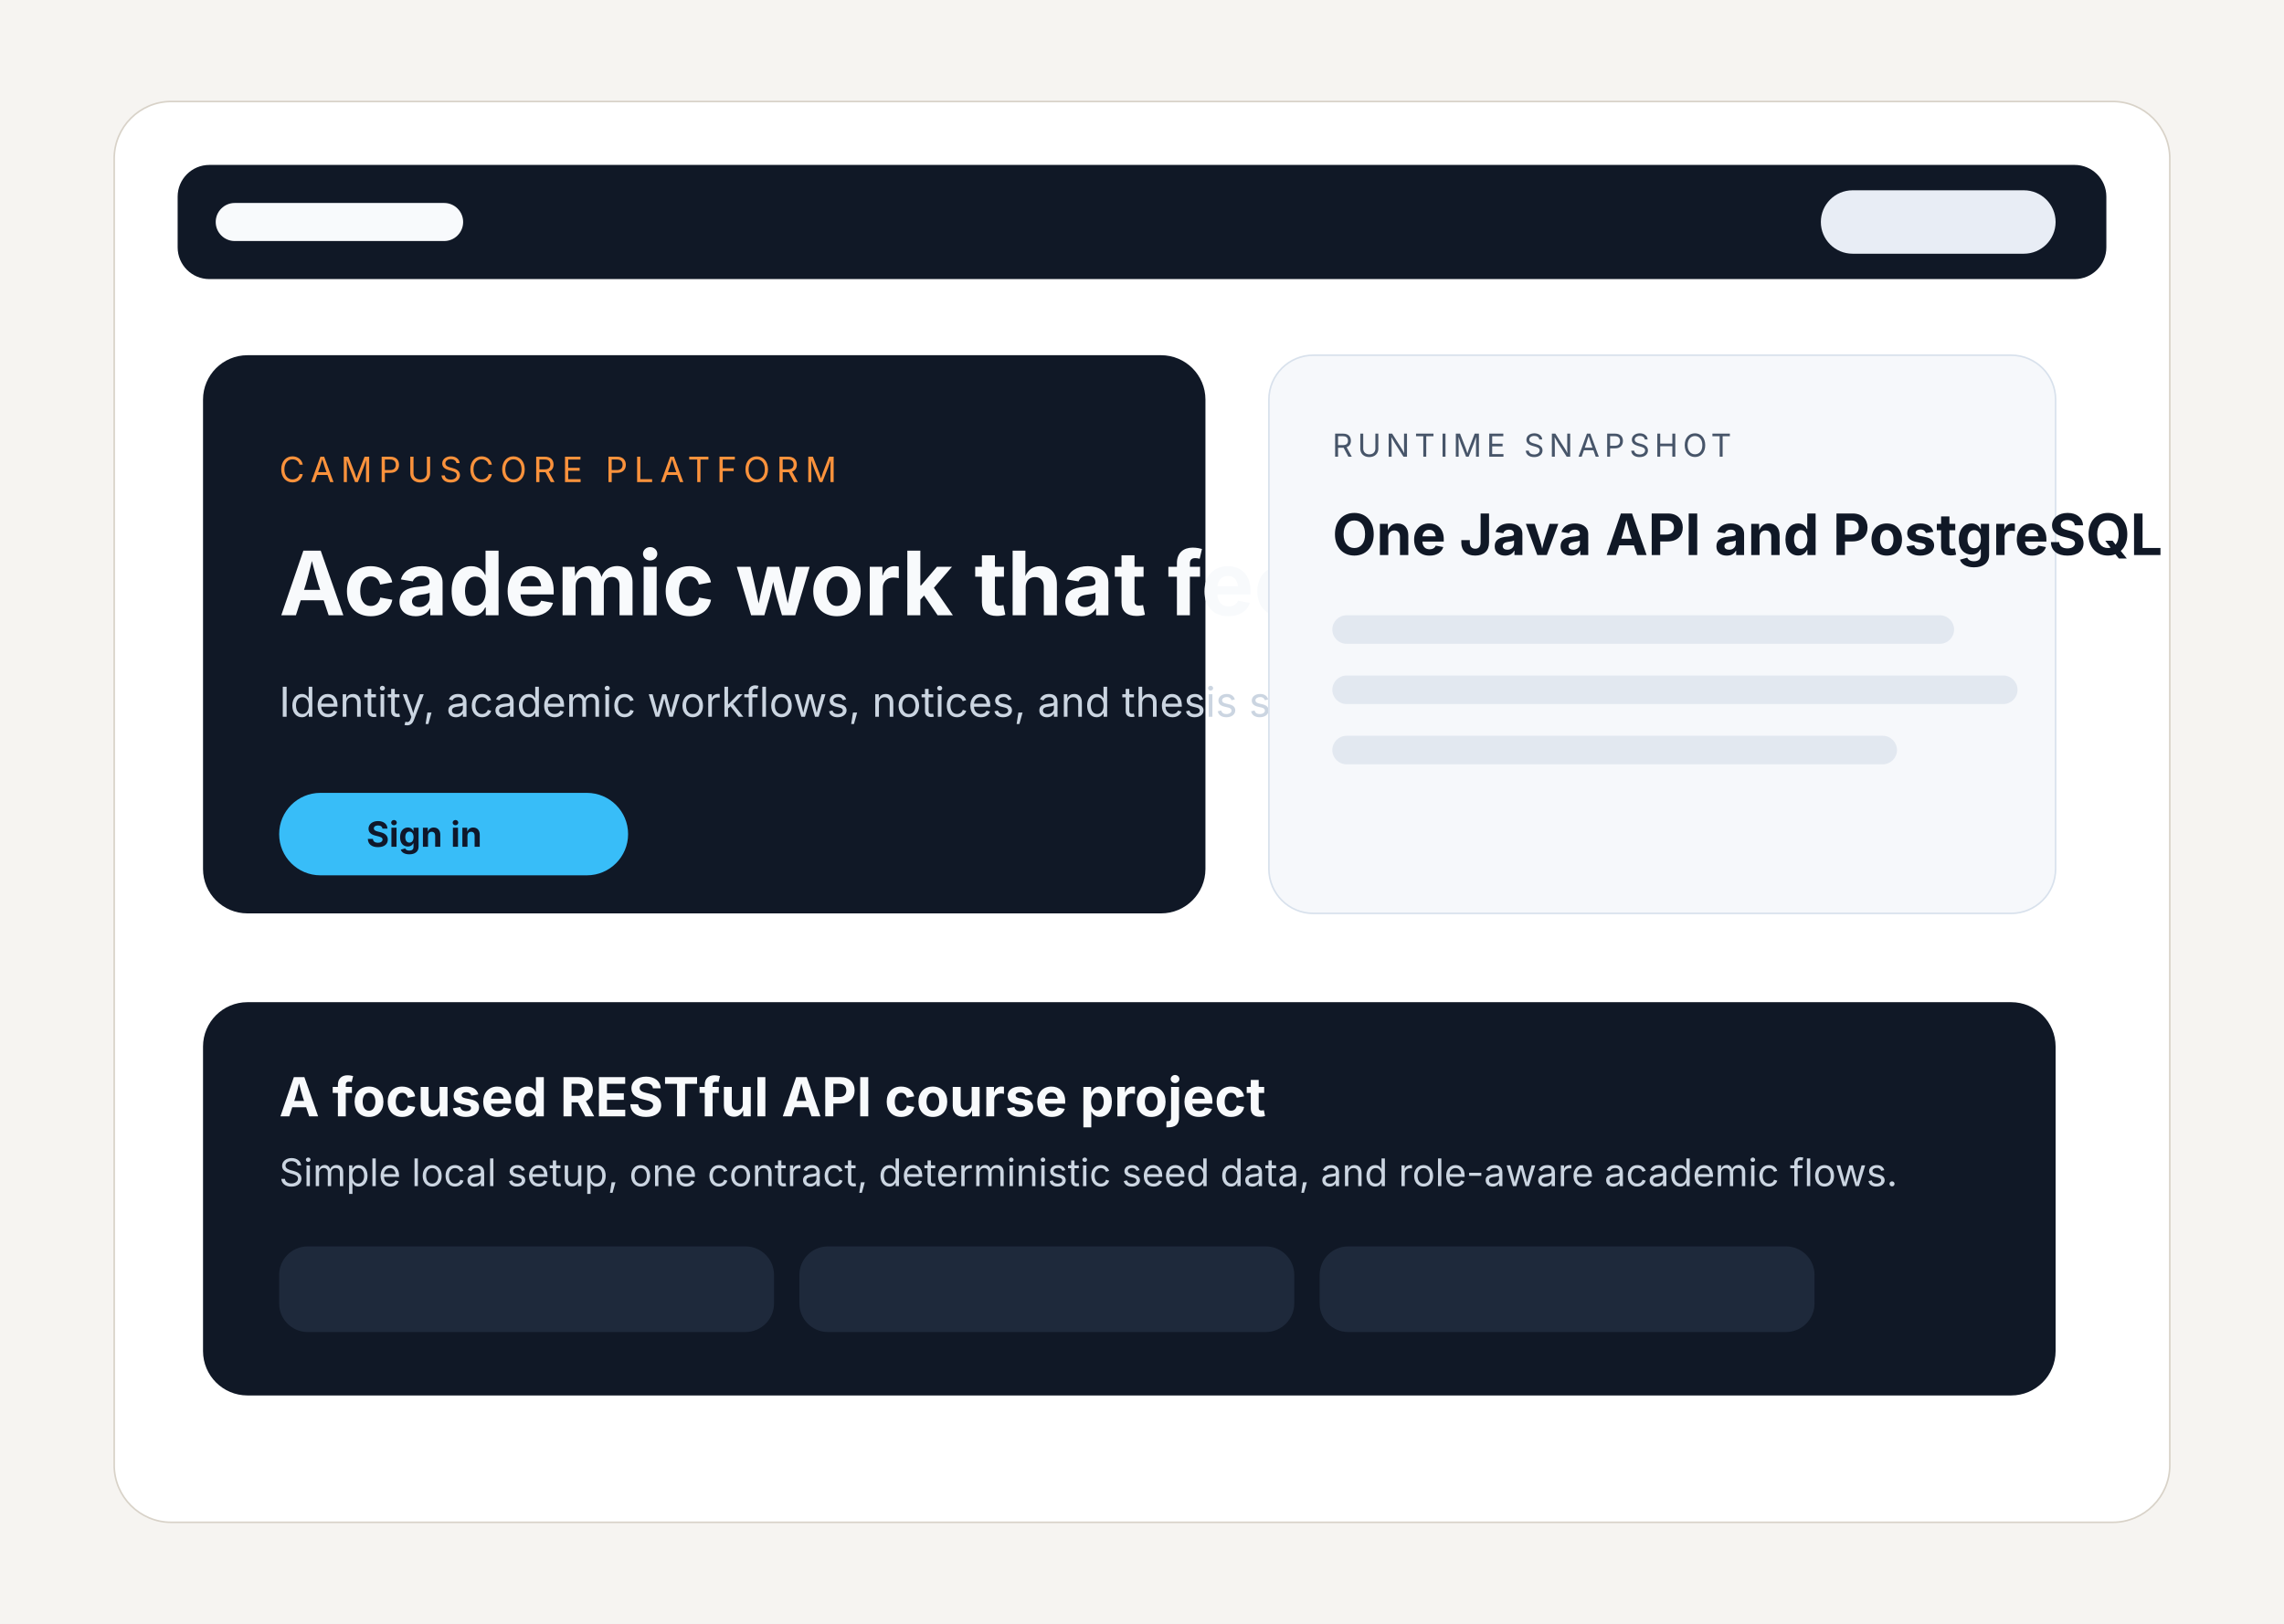
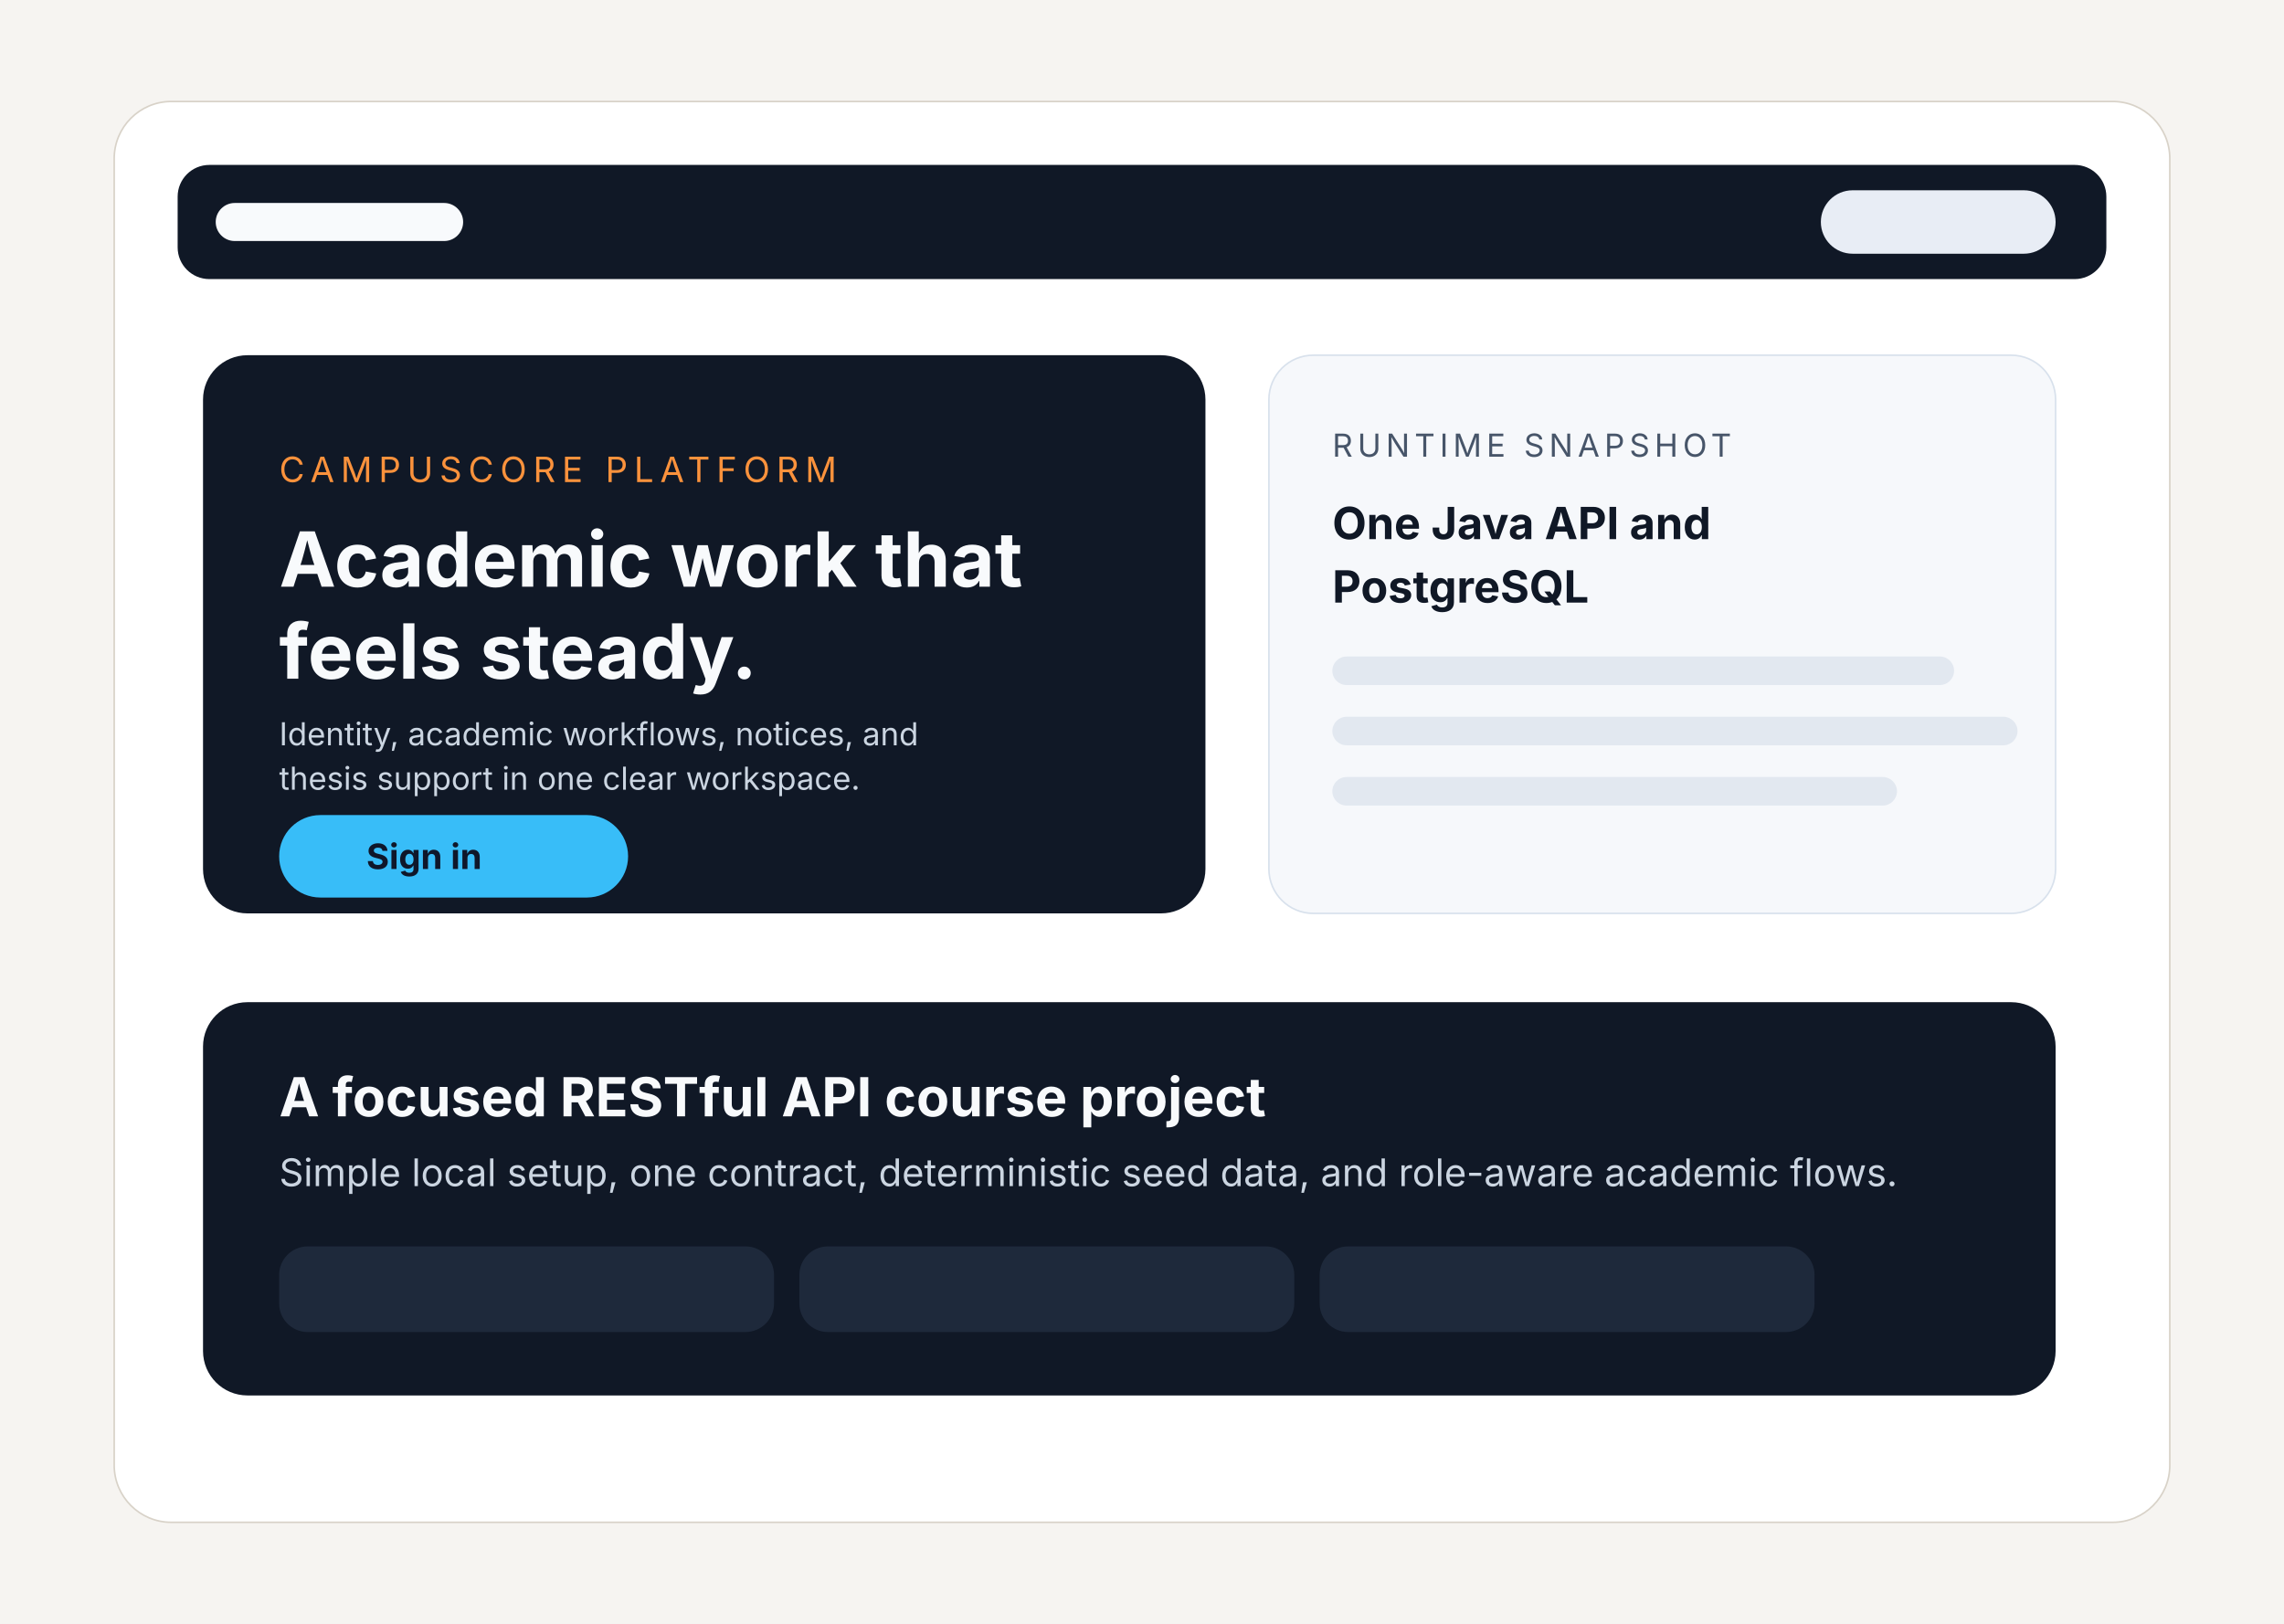
<svg xmlns="http://www.w3.org/2000/svg" width="1440" height="1024" viewBox="0 0 1440 1024" fill="none">
  <rect width="1440" height="1024" fill="#F6F4F1" />
  <rect x="72" y="64" width="1296" height="896" rx="36" fill="#FFFFFF" stroke="#D8D2C8" />
  <rect x="112" y="104" width="1216" height="72" rx="20" fill="#101826" />
  <rect x="136" y="128" width="156" height="24" rx="12" fill="#F8FAFC" />
  <rect x="1148" y="120" width="148" height="40" rx="20" fill="#E8EDF5" />
  <rect x="128" y="224" width="632" height="352" rx="28" fill="#101826" />
  <text x="176" y="304" fill="#FB923C" font-family="Inter, Arial, sans-serif" font-size="22" letter-spacing="4">CAMPUSCORE PLATFORM</text>
-   <text x="176" y="388" fill="#F8FAFC" font-family="Inter, Arial, sans-serif" font-size="56" font-weight="700">Academic work that feels steady.</text>
-   <text x="176" y="452" fill="#CBD5E1" font-family="Inter, Arial, sans-serif" font-size="26">Identity, academic workflows, notices, and thesis support in one clear workspace.</text>
-   <rect x="176" y="500" width="220" height="52" rx="26" fill="#38BDF8" />
-   <text x="231" y="534" fill="#0F172A" font-family="Inter, Arial, sans-serif" font-size="22" font-weight="700">Sign in</text>
+   <text x="176" y="370" fill="#F8FAFC" font-family="Inter, Arial, sans-serif" font-size="48" font-weight="700">Academic work that</text>
+   <text x="176" y="428" fill="#F8FAFC" font-family="Inter, Arial, sans-serif" font-size="48" font-weight="700">feels steady.</text>
+   <text x="176" y="470" fill="#CBD5E1" font-family="Inter, Arial, sans-serif" font-size="20">Identity, academic workflows, notices, and</text>
+   <text x="176" y="498" fill="#CBD5E1" font-family="Inter, Arial, sans-serif" font-size="20">thesis support in one clear workspace.</text>
+   <rect x="176" y="514" width="220" height="52" rx="26" fill="#38BDF8" />
+   <text x="231" y="548" fill="#0F172A" font-family="Inter, Arial, sans-serif" font-size="22" font-weight="700">Sign in</text>
  <rect x="800" y="224" width="496" height="352" rx="28" fill="#F6F8FB" stroke="#D8E1EC" />
  <text x="840" y="288" fill="#475569" font-family="Inter, Arial, sans-serif" font-size="20" letter-spacing="3">RUNTIME SNAPSHOT</text>
-   <text x="840" y="350" fill="#101826" font-family="Inter, Arial, sans-serif" font-size="36" font-weight="700">One Java API and PostgreSQL</text>
-   <rect x="840" y="388" width="392" height="18" rx="9" fill="#E2E8F0" />
-   <rect x="840" y="426" width="432" height="18" rx="9" fill="#E2E8F0" />
-   <rect x="840" y="464" width="356" height="18" rx="9" fill="#E2E8F0" />
+   <text x="840" y="340" fill="#101826" font-family="Inter, Arial, sans-serif" font-size="28" font-weight="700">One Java API and</text>
+   <text x="840" y="380" fill="#101826" font-family="Inter, Arial, sans-serif" font-size="28" font-weight="700">PostgreSQL</text>
+   <rect x="840" y="414" width="392" height="18" rx="9" fill="#E2E8F0" />
+   <rect x="840" y="452" width="432" height="18" rx="9" fill="#E2E8F0" />
+   <rect x="840" y="490" width="356" height="18" rx="9" fill="#E2E8F0" />
  <rect x="128" y="632" width="1168" height="248" rx="28" fill="#101826" />
  <text x="176" y="704" fill="#F8FAFC" font-family="Inter, Arial, sans-serif" font-size="34" font-weight="700">A focused RESTful API course project</text>
  <text x="176" y="748" fill="#CBD5E1" font-family="Inter, Arial, sans-serif" font-size="24">Simple local setup, one contract, deterministic seed data, and role-aware academic flows.</text>
  <rect x="176" y="786" width="312" height="54" rx="18" fill="#1E293B" />
  <rect x="504" y="786" width="312" height="54" rx="18" fill="#1E293B" />
  <rect x="832" y="786" width="312" height="54" rx="18" fill="#1E293B" />
</svg>
